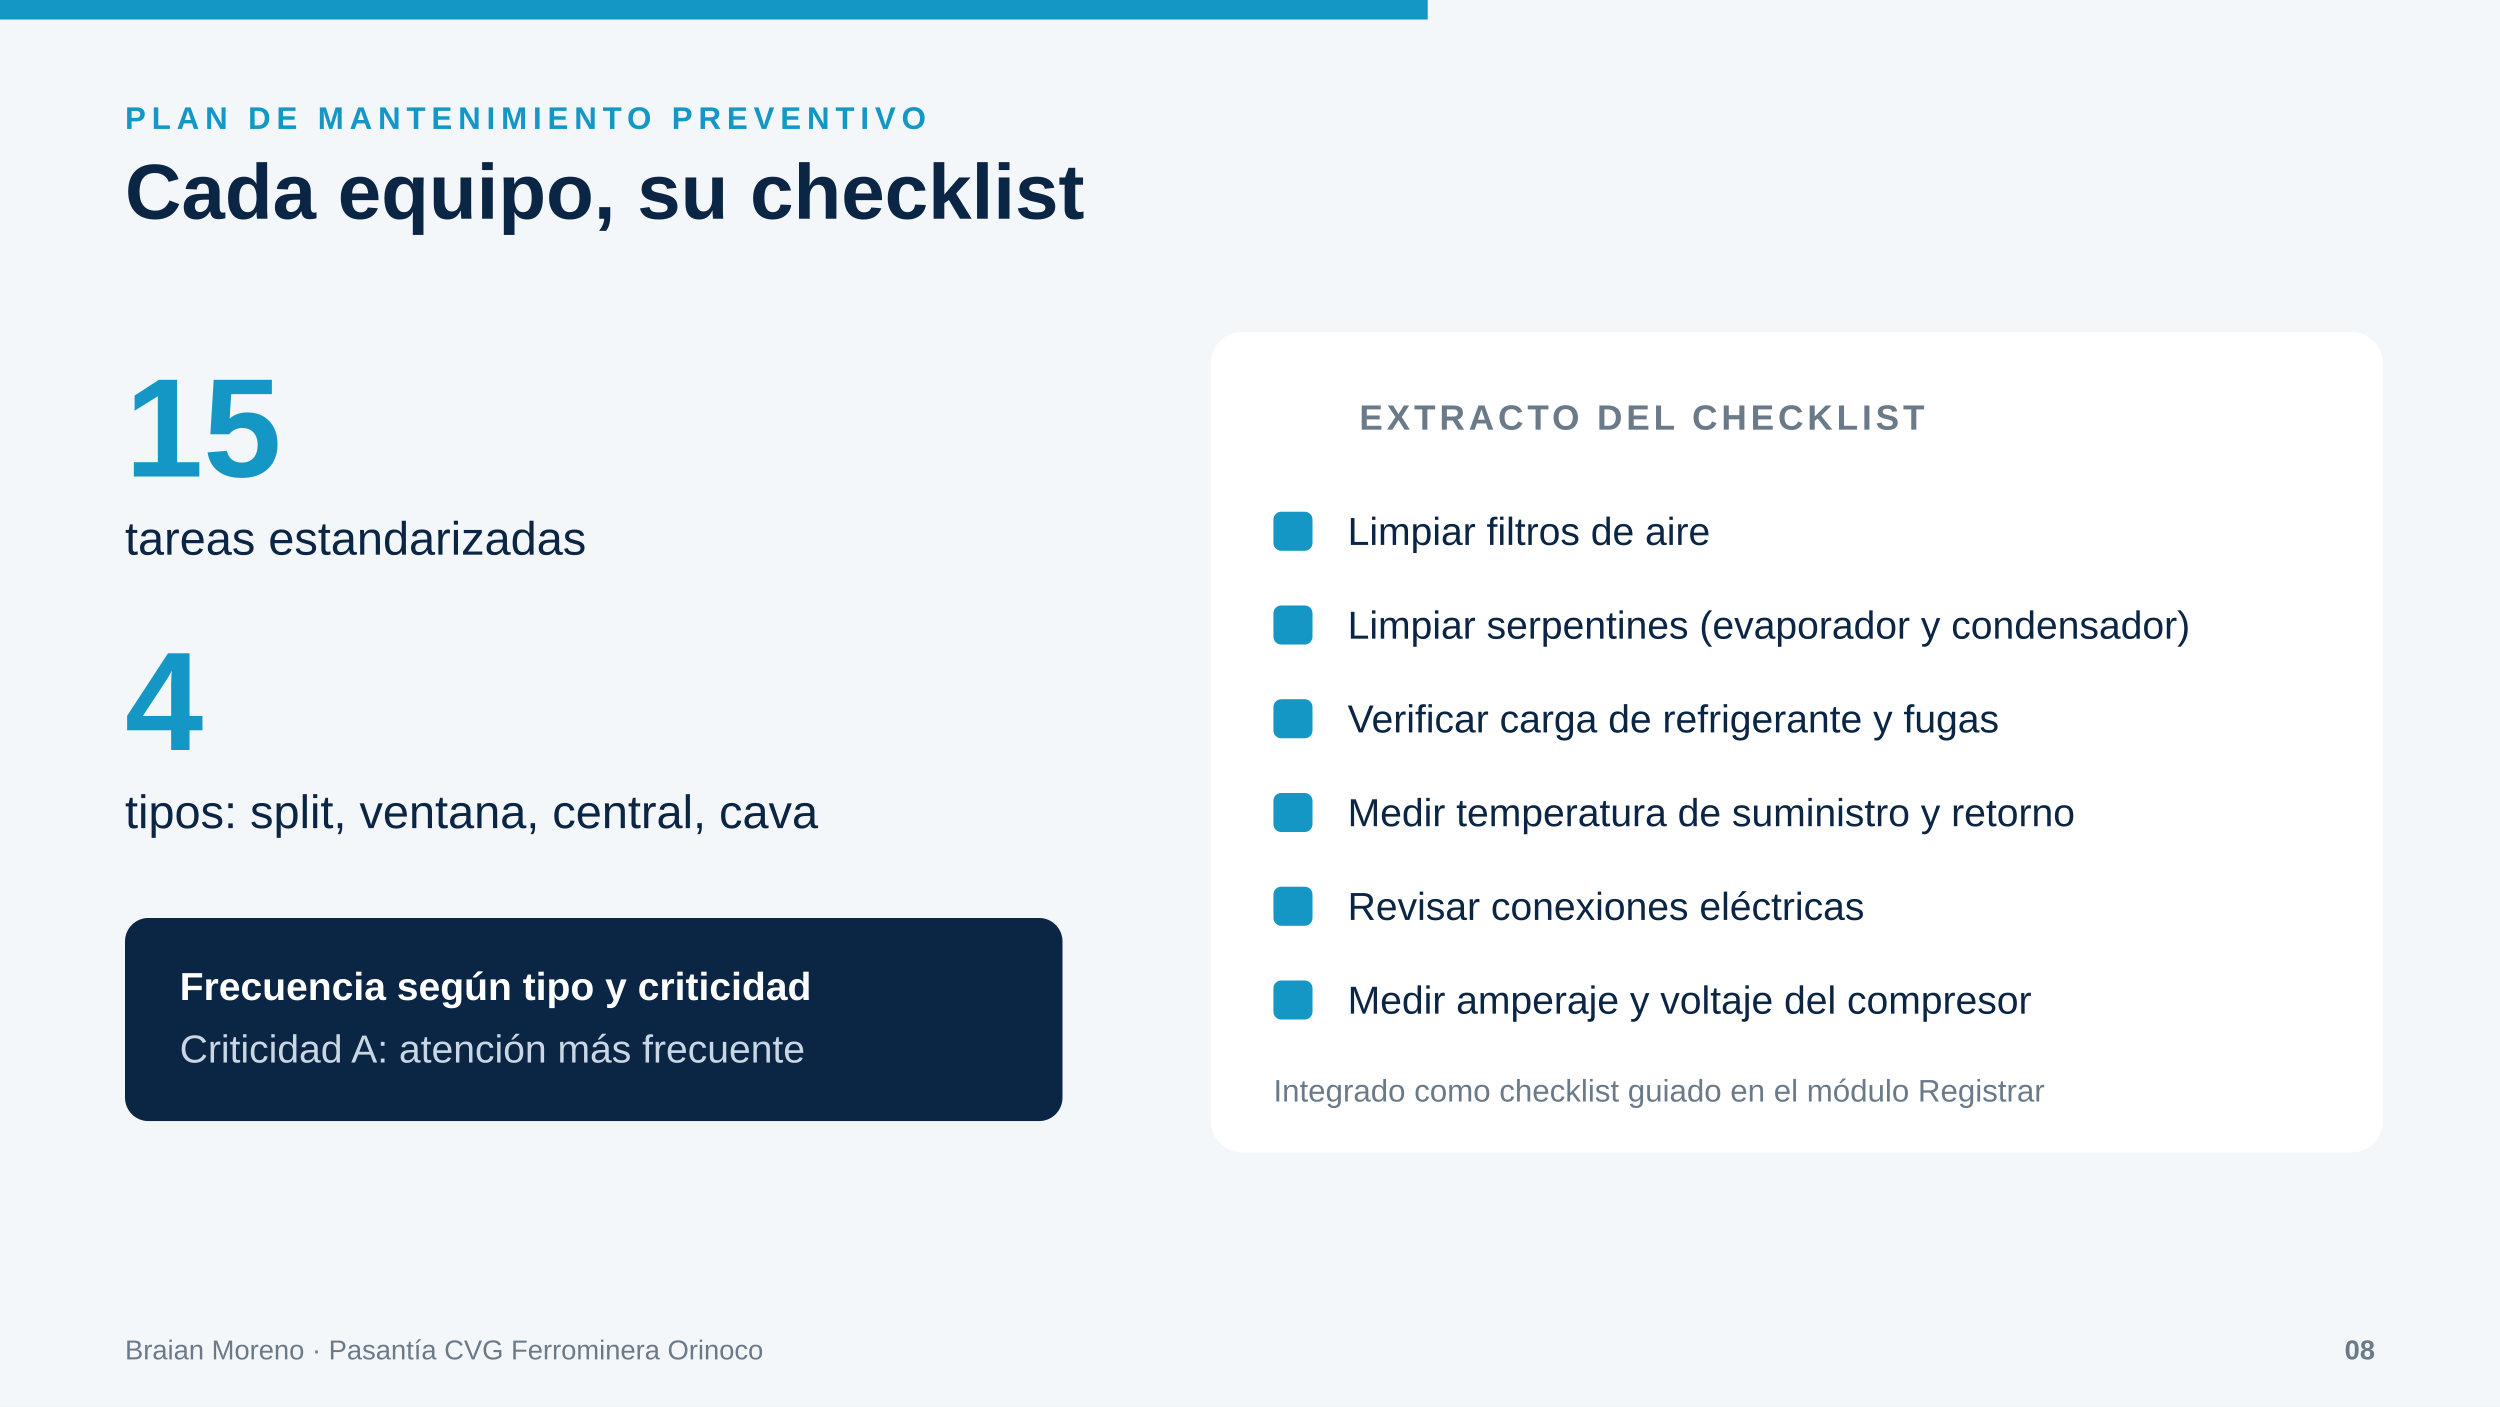
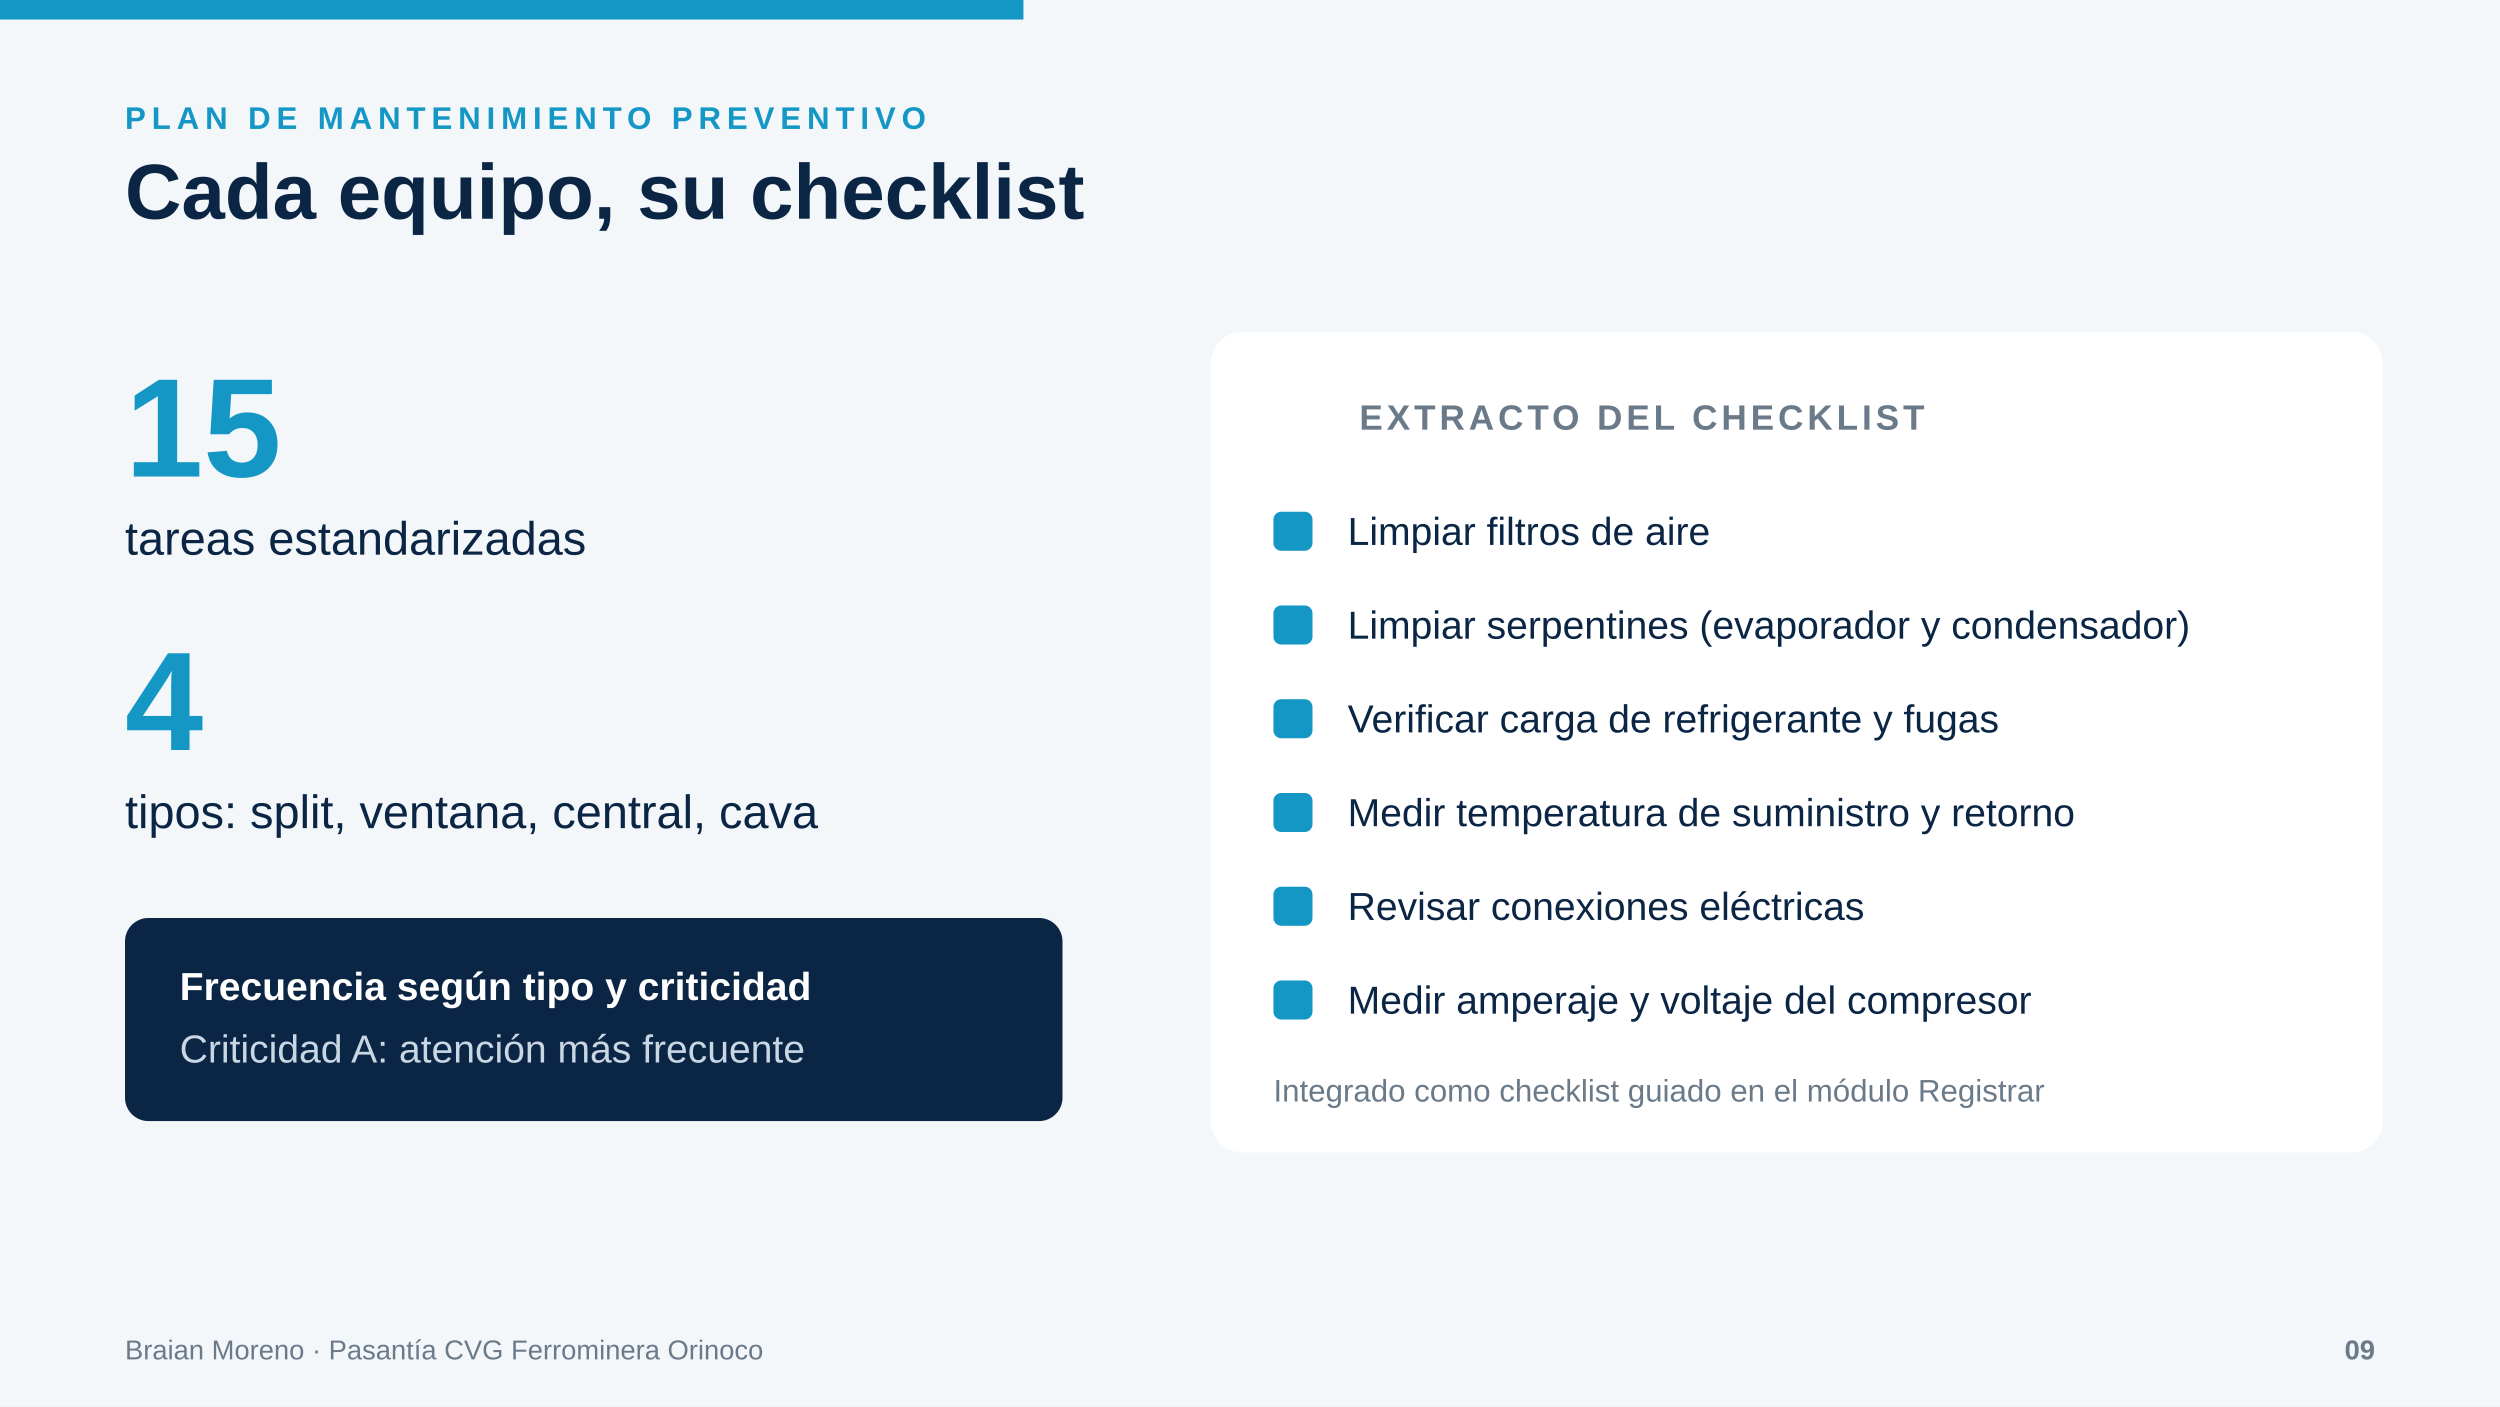
<svg xmlns="http://www.w3.org/2000/svg" viewBox="0 0 1280 720" lang="es-VE" data-pptx-page-role="content" font-family="Segoe UI, Arial, sans-serif">
  <rect id="bg" data-pptx-role="background" x="0" y="0" width="1280" height="720" fill="#F4F7FA" />
-   <g id="barra-avance" data-pptx-role="decoration" data-pptx-bounds="0 0 731 10">
-     <rect x="0" y="0" width="731" height="10" fill="#1497C4" />
+   <g id="barra-avance" data-pptx-role="decoration" data-pptx-bounds="0 0 524 10">
+     <rect x="0" y="0" width="524" height="10" fill="#1497C4" />
  </g>
  <g id="titulo" data-pptx-bounds="60 40 1160 90" font-weight="bold">
    <text x="64" y="66" font-size="16" fill="#1497C4" letter-spacing="3">PLAN DE MANTENIMIENTO PREVENTIVO</text>
    <text x="64" y="112" font-size="40" fill="#0B2545">Cada equipo, su checklist</text>
  </g>
  <g id="cifras-plan" data-pptx-bounds="60 170 500 420">
    <text x="64" y="244" font-size="72" font-weight="bold" fill="#1497C4">15</text>
    <text x="64" y="284" font-size="24" fill="#0B2545">tareas estandarizadas</text>
    <text x="64" y="384" font-size="72" font-weight="bold" fill="#1497C4">4</text>
    <text x="64" y="424" font-size="24" fill="#0B2545">tipos: split, ventana, central, cava</text>
    <rect x="64" y="470" width="480" height="104" rx="12" fill="#0B2545" />
    <text x="92" y="512" font-size="20" font-weight="bold" fill="#FFFFFF">Frecuencia según tipo y criticidad<tspan x="92" dy="32" font-weight="normal" fill="#C9D6E3">Criticidad A: atención más frecuente</tspan>
    </text>
  </g>
  <g id="checklist" data-pptx-bounds="620 170 600 420">
    <rect x="620" y="170" width="600" height="420" rx="16" fill="#FFFFFF" />
    <use data-icon="tabler-filled/clipboard-check" x="652" y="196" width="32" height="32" fill="#1497C4" />
    <text x="696" y="220" font-size="18" font-weight="bold" fill="#6B7A89" letter-spacing="2">EXTRACTO DEL CHECKLIST</text>
    <g fill="#1497C4">
      <rect x="652" y="262" width="20" height="20" rx="4" />
      <rect x="652" y="310" width="20" height="20" rx="4" />
      <rect x="652" y="358" width="20" height="20" rx="4" />
      <rect x="652" y="406" width="20" height="20" rx="4" />
      <rect x="652" y="454" width="20" height="20" rx="4" />
      <rect x="652" y="502" width="20" height="20" rx="4" />
    </g>
    <g font-size="20" fill="#0B2545">
      <text x="690" y="279">Limpiar filtros de aire</text>
      <text x="690" y="327">Limpiar serpentines (evaporador y condensador)</text>
      <text x="690" y="375">Verificar carga de refrigerante y fugas</text>
      <text x="690" y="423">Medir temperatura de suministro y retorno</text>
      <text x="690" y="471">Revisar conexiones eléctricas</text>
      <text x="690" y="519">Medir amperaje y voltaje del compresor</text>
    </g>
    <text x="652" y="564" font-size="16" fill="#6B7A89">Integrado como checklist guiado en el módulo Registrar</text>
  </g>
  <g id="pie" data-pptx-role="footer" data-pptx-bounds="60 676 1160 28" fill="#6B7A89" font-size="14">
    <text x="64" y="696">Braian Moreno · Pasantía CVG Ferrominera Orinoco</text>
-     <text x="1216" y="696" font-weight="bold" text-anchor="end">08</text>
+     <text x="1216" y="696" font-weight="bold" text-anchor="end">09</text>
  </g>
</svg>
